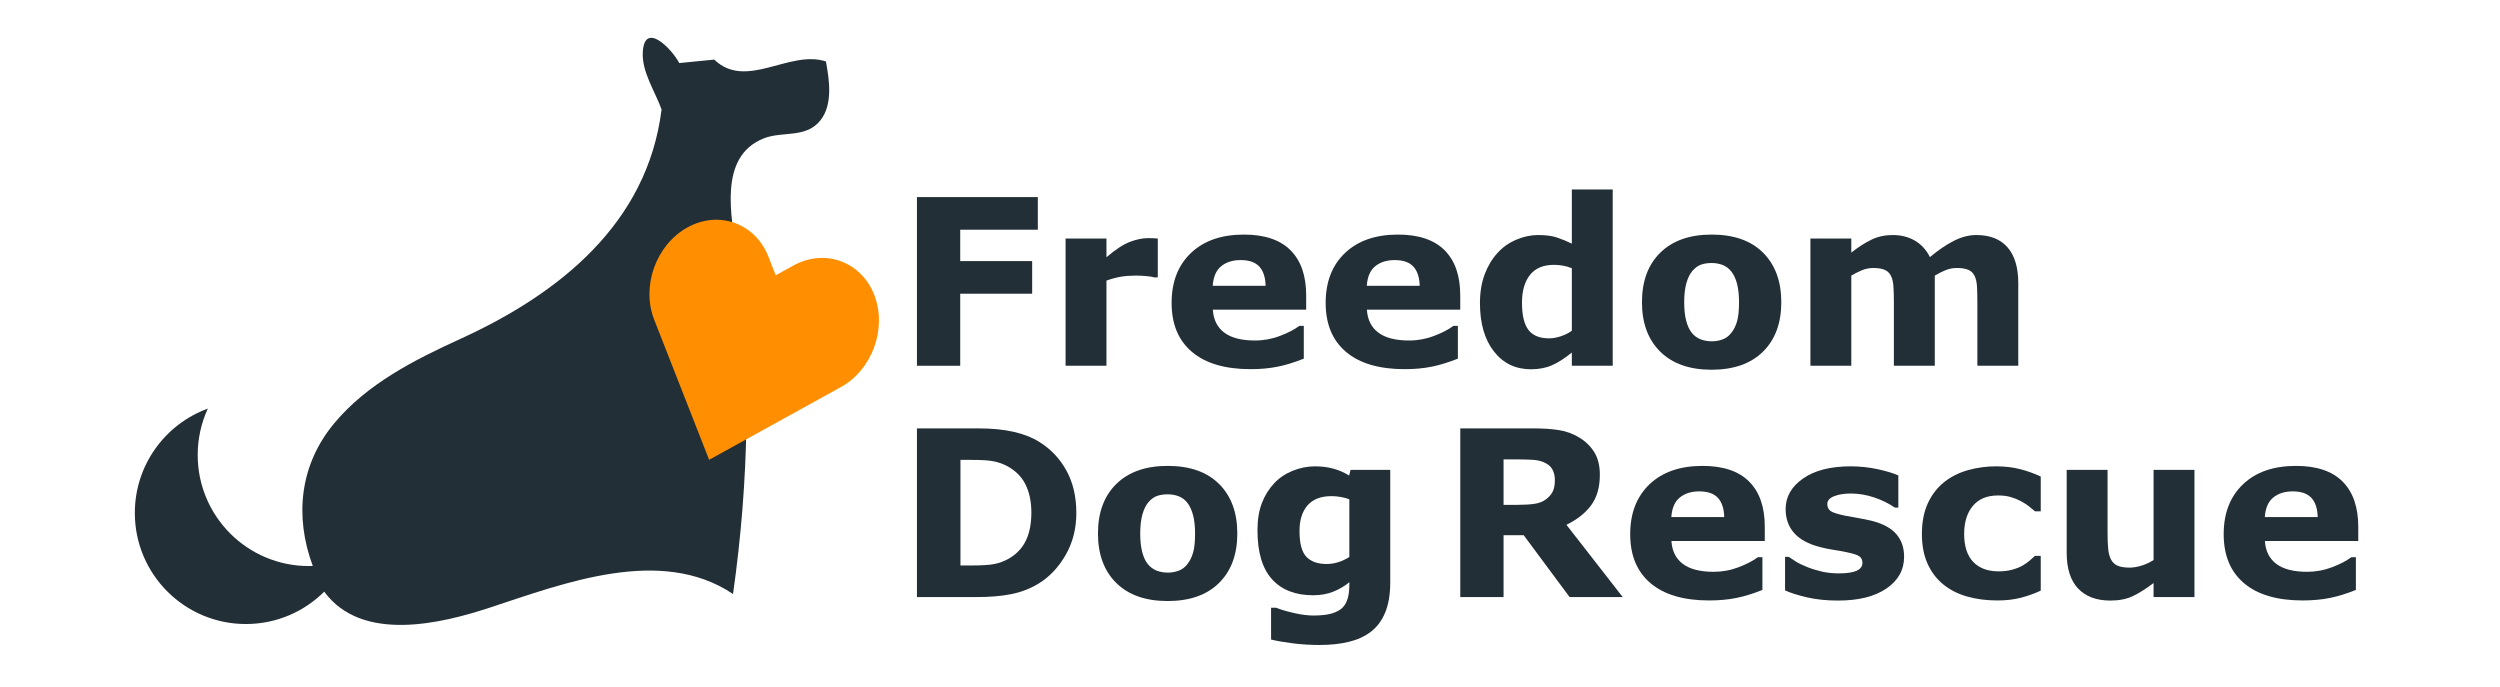
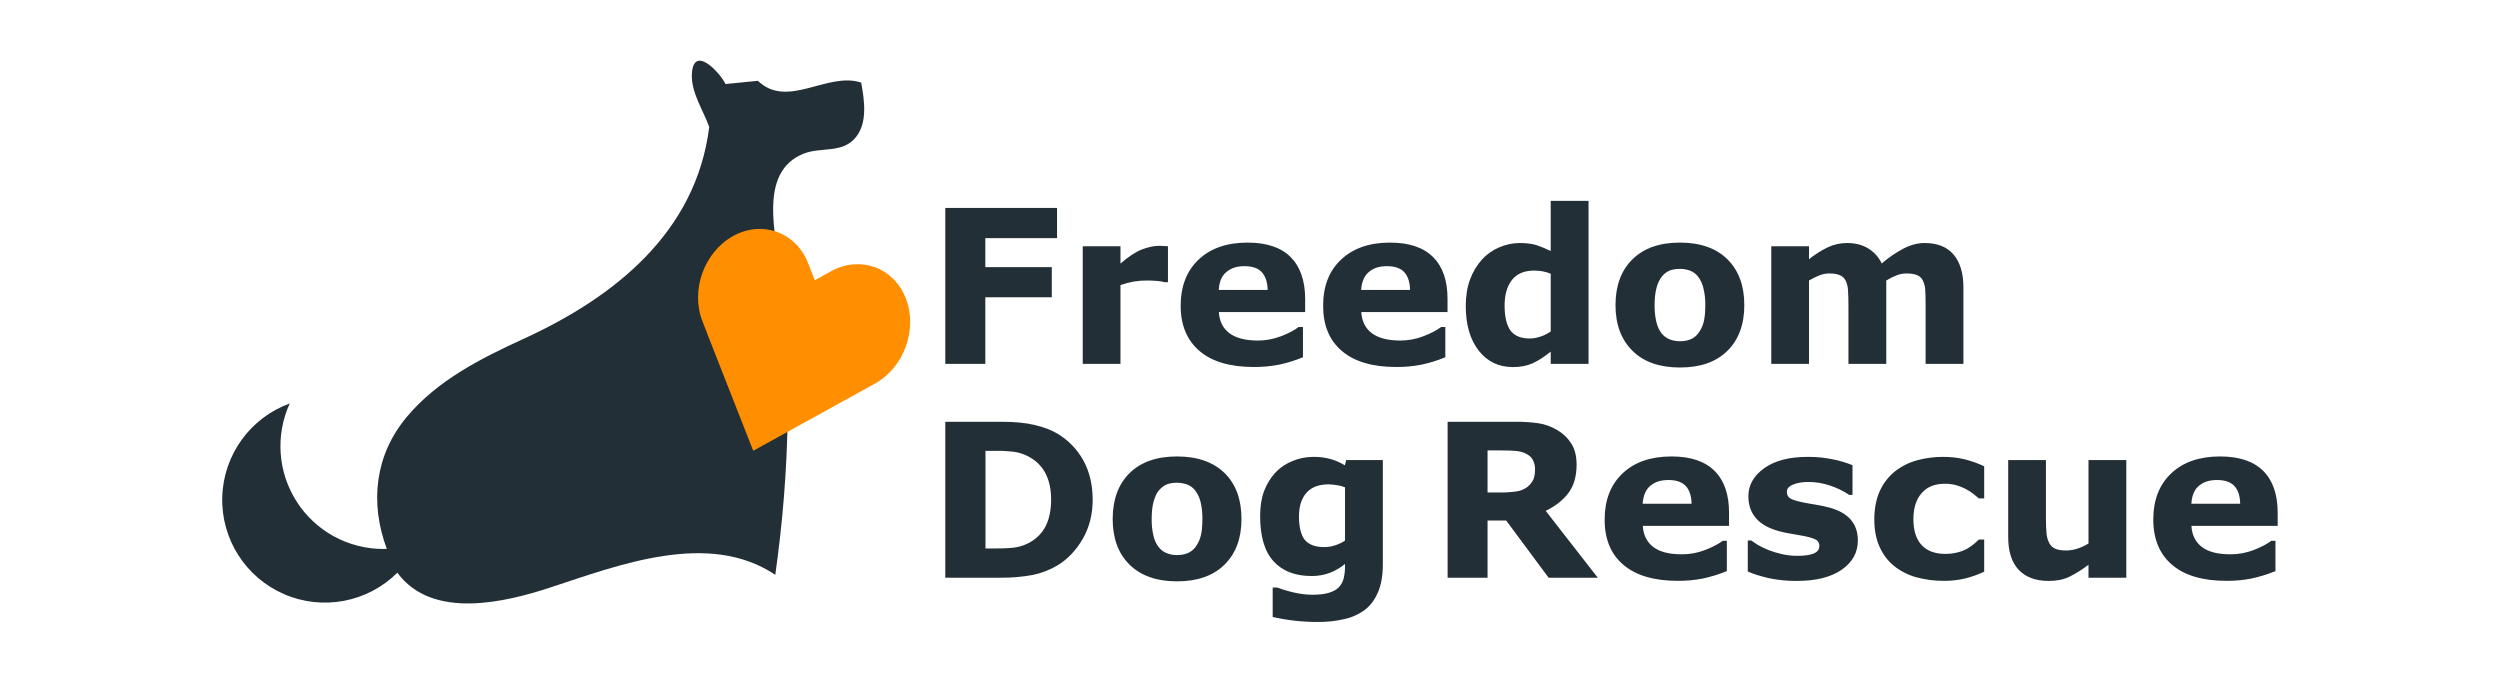
- <svg xmlns="http://www.w3.org/2000/svg" width="13038.4" height="3581.6" viewBox="0 0 13038.4 3581.6">
-   <g id="Layer_2" data-name="Layer 2">
-     <path d="M4307.6,320.6c-190.1-63.3-415.4,151.1-582.6-9.8l-182.4,18.1c-37.4-72.7-183.7-224.4-190.4-53.2-4,101.8,65.1,202.8,98.1,295.1-73.9,595.9-535.1,961.9-1049.6,1196.8-239.4,109.3-485.2,233.5-657,439.3-180.6,216.4-208.7,485.5-112.4,744.7-7,.3-14,.5-21,.5-319.9,0-579.2-259.3-579.2-579.2a576.9,576.9,0,0,1,52.8-241.9c-222.1,81-380.7,294.1-380.7,544.3,0,319.9,259.3,579.2,579.2,579.2,159.4,0,303.8-64.5,408.5-168.8,197.4,269.2,614.3,165.1,862,83.8C2938.4,3043,3446.4,2845.1,3823,3098c83.2-589.4,97-1182.5,18.4-1773.2-25.8-193.5-97.9-506.4,140.5-602.6,99.4-40,222,.9,297.2-94.9C4344.7,543.8,4325.2,417.4,4307.6,320.6Z" fill="#232f36" />
-     <path d="M4559.4,1537.5h0c-68.3-174.2-258.2-242.8-422-152.4l-91.7,50.6-38.2-97.4c-68.3-174.2-258.2-242.8-422-152.3h0c-163.8,90.4-242,306.9-173.7,481.1l38.2,97.5L3698.4,2398l595.7-328.8,91.6-50.6C4549.5,1928.2,4627.7,1711.7,4559.4,1537.5Z" fill="#ff8f00" />
-     <path d="M5412.6,1198H5007.9v163.7h375.2v170.1H5007.9v375.8H4782.2V1027.9h630.4Z" fill="#232f36" />
-     <path d="M6038.3,1446.8h-18.9c-9-3.2-23.6-5.5-43.6-7.1s-36.8-2.4-50.1-2.4q-45.4,0-80.2,5.9t-74.9,20.1v444.3H5557.4V1244.1h213.2v97.5q70.2-60.3,122.1-80.1c34.5-13.1,66.4-19.7,95.5-19.7,7.4,0,15.9.2,25.3.6s17.7.9,24.8,1.7Z" fill="#232f36" />
-     <path d="M6812.2,1615.1H6325.4c3.2,52,22.9,91.8,59.4,119.4s90.1,41.3,161,41.3a360.3,360.3,0,0,0,130.5-24.2q63.3-24.1,99.9-52h23.6v170.8q-72,28.9-135.9,41.9t-141.2,13q-199.6,0-306-89.8t-106.3-255.8q0-164.2,100.7-260.2t276.2-96.1q161.8,0,243.4,81.9t81.5,235.4Zm-211.5-124.6q-1.8-66.7-33.1-100.4t-97.5-33.7q-61.4,0-101,31.9t-44.3,102.2Z" fill="#232f36" />
-     <path d="M7615.7,1615.1H7128.9q4.7,78,59.4,119.4t161,41.3a360.3,360.3,0,0,0,130.5-24.2q63.3-24.1,99.9-52h23.6v170.8q-72,28.9-135.9,41.9t-141.2,13q-199.6,0-306-89.8t-106.4-255.8q0-164.2,100.8-260.2t276.2-96.1q161.8,0,243.4,81.9t81.5,235.4Zm-211.5-124.6q-1.8-66.7-33.1-100.4c-20.9-22.5-53.3-33.7-97.5-33.7q-61.4,0-101,31.9t-44.3,102.2Z" fill="#232f36" />
-     <path d="M8410.9,1907.6H8197.7v-69.1q-54.9,44.9-102.7,66.1t-110.4,21.3q-120.9,0-193.5-93.3t-72.6-251.7q0-84.5,24.5-149.8t67-111.9q40-44.4,97.3-68.9t114.5-24.5q59.6,0,97.7,12.7a664.3,664.3,0,0,1,78.2,32.2V988.3h213.2ZM8197.7,1725V1398.9a213.6,213.6,0,0,0-47.2-13.6,283,283,0,0,0-45.4-4.1q-83.7,0-125.5,52.4t-41.9,145.2q0,97.7,33.6,141.7t107.9,44.1c19.2,0,39.7-3.6,61.3-10.9S8181.2,1736.8,8197.7,1725Z" fill="#232f36" />
-     <path d="M9290.1,1576.2q0,163.6-95.5,257.8t-267.9,94.3q-172.5,0-267.9-94.3t-95.4-257.8q0-164.9,96-258.8t267.3-94q173.7,0,268.5,94.6T9290.1,1576.2Zm-261.8,161.2q20.7-25.4,31-61.1t10.4-99c0-39-3.6-71.6-10.6-98s-17-47.5-29.6-63.3-27.8-27.5-45.5-34.2a160.5,160.5,0,0,0-57.3-10.1q-30.7,0-54.7,8.3c-15.9,5.5-31.2,16.6-45.7,33.1-13,15.4-23.4,36.4-31.1,63.2s-11.5,60.5-11.5,101q0,54.5,10.1,94.3c6.7,26.6,16.5,47.9,29.5,64.1s27.7,26.6,45.2,33.6,37.5,10.7,60,10.7a157.3,157.3,0,0,0,55.2-9.8Q9010,1760.5,9028.3,1737.4Z" fill="#232f36" />
-     <path d="M10090.6,1437.3v470.3H9877.3V1576.2q0-48.5-2.4-82.5c-1.5-22.6-5.9-41-13-55.2a64.6,64.6,0,0,0-32.1-31q-21.6-9.7-60.6-9.8a153.9,153.9,0,0,0-60.9,12.7,452.2,452.2,0,0,0-53.1,26.9v470.3H9441.9V1244.1h213.3v73.3c36.5-28.8,71.6-51.2,105-67.4s70.4-24.2,110.9-24.2q65.5,0,115.7,29.2t78.5,86q63.6-53.7,123.8-84.5t118-30.7q107.4,0,163.1,64.4t55.8,185.5v431.9h-213.3V1576.2q0-49-2-82.8c-1.4-22.4-5.7-40.7-12.7-54.9s-17.4-24.5-31.9-31-35.1-9.8-61.5-9.8a152.8,152.8,0,0,0-52,9.2Q10127.3,1416.1,10090.6,1437.3Z" fill="#232f36" />
-     <path d="M5613.5,2675q0,122.9-56.1,220t-141.8,149.2q-64.5,39-141.2,54.4t-182,15.3H4782.2V2234.2h319.1q107.4,0,185.5,18t131.1,51.1q91.1,55.6,143.3,149.8T5613.5,2675Zm-234.6-1.8q0-86.8-31.6-148.6T5247.2,2428a259.4,259.4,0,0,0-71.2-23.3c-24.2-4.2-60.8-6.2-109.6-6.2h-57.3v550.6h57.3c54,0,93.5-2.5,118.8-7.4a257.8,257.8,0,0,0,73.8-26.9q62.1-35.4,91-94.8T5378.9,2673.2Z" fill="#232f36" />
-     <path d="M6453,2782.5q0,163.6-95.4,257.9t-267.9,94.2q-172.5,0-267.9-94.2t-95.5-257.9q0-164.9,96-258.8t267.4-93.9q173.7,0,268.5,94.5T6453,2782.5Zm-261.7,161.3c13.8-17,24.1-37.3,31-61.2s10.4-56.8,10.4-98.9q0-58.5-10.7-98.1t-29.5-63.2q-18.9-24.3-45.5-34.3t-57.3-10q-30.7,0-54.7,8.2t-45.8,33.1q-19.5,23.1-31,63.2t-11.5,101.1c0,36.2,3.3,67.6,10.1,94.2s16.5,48,29.5,64.1a112.3,112.3,0,0,0,45.2,33.7q26.3,10.7,59.9,10.6a157.8,157.8,0,0,0,55.3-9.7C6164.2,2970.1,6179.1,2959.1,6191.3,2943.8Z" fill="#232f36" />
-     <path d="M7250.6,3037.7q0,93.5-26.6,157.2t-74.4,99.8q-47.9,36.6-115.5,52.9t-152.7,16.2a1114.3,1114.3,0,0,1-136.2-8.2c-44.7-5.6-83.4-12.2-116.1-20.1v-166H6655q39,15.3,95,28t100.3,12.7q58.9,0,95.9-10.9c24.6-7.3,43.3-17.6,56.3-31s21.1-28.8,26.6-48.5,8.2-43.3,8.2-70.9v-12.4a315.5,315.5,0,0,1-84.9,49.7q-46.6,18.3-103.9,18.3-139.2,0-214.8-83.9t-75.5-255.2q0-82.2,23-141.8t64.9-104q39-41.4,95.9-64.4t116.5-23.1c35.8,0,68.4,4.3,97.7,12.7s55.9,20.2,79.9,35.2l7.8-29.5h206.7Zm-213.3-132.9V2604.1c-12.2-5.1-27.1-9.2-44.8-12.2s-33.6-4.4-47.7-4.4q-83.7,0-125.6,48.2t-41.8,134.4q0,95.7,35.6,133.5t105.8,37.8a198.9,198.9,0,0,0,62.5-10A237,237,0,0,0,7037.3,2904.8Z" fill="#232f36" />
-     <path d="M8463.1,3113.9H8186l-239.3-322.5H7841.6v322.5H7615.9V2234.2h380.5q78,0,134.1,8.9a289.1,289.1,0,0,1,105.1,38.4q49.6,29.5,78.9,76.5t29.3,117.9q0,97.5-45.2,158.9T8169.5,2737Zm-353.9-610.3q0-33-13.6-56.7t-46.7-37.2q-22.9-9.4-53.7-11.5t-71.5-2.1h-82.1V2633h69.7q54.3,0,91-5.3c24.4-3.6,44.9-11.6,61.4-24.2s27.3-25.7,34.6-40.5S8109.2,2528.4,8109.2,2503.6Z" fill="#232f36" />
-     <path d="M9204,2821.5H8717.1q4.8,78,59.4,119.3t161,41.4a363.3,363.3,0,0,0,130.6-24.2q63.1-24.3,99.8-52h23.7v170.7q-72.1,29-135.9,41.9t-141.2,13q-199.8,0-306.1-89.8T8502.1,2786q0-164.2,100.7-260.2t276.2-96q161.8,0,243.4,81.8T9204,2747Zm-211.5-124.7q-1.8-66.7-33.1-100.4t-97.5-33.7q-61.5,0-101,31.9t-44.3,102.2Z" fill="#232f36" />
-     <path d="M9930.6,2903.6q0,102.8-92.1,165.7t-252.3,62.9q-88.7,0-160.7-16.5t-115.8-36.6V2904.2h19.5c10.7,7.5,23,15.6,36.9,24.5s33.8,18.4,59.4,28.7q33.2,13.5,75,23.3t89.8,9.7q62.7,0,92.8-13.8t30.1-41.1c0-16.1-5.9-27.9-17.7-35.2s-34.2-14.2-67.3-20.9q-23.7-5.4-64.1-11.5a709.1,709.1,0,0,1-73.6-15.1q-90.4-23.7-134.1-73.6t-43.7-124.3q0-95.7,90.7-159.2t247.8-63.6a663.3,663.3,0,0,1,142.7,15.1q68.3,15.2,106.6,32.2v167.8h-18.3q-47.2-32.5-107.8-52.9a381.7,381.7,0,0,0-122.6-20.4c-34.3,0-63.1,4.8-86.6,14.2s-35.1,22.9-35.1,40.2c0,15.8,5.3,27.7,15.9,36s35.7,16.6,75.1,24.8c21.6,4.4,45,8.6,70,12.7s50.1,9.4,75.3,15.7q83.9,21.9,124.1,68.8T9930.6,2903.6Z" fill="#232f36" />
-     <path d="M10417.5,3131.6q-86.8,0-158.7-20.6t-124.9-63.8q-52.6-43.2-81.6-108.7t-28.9-153.6q0-92.8,31-160.2t86.6-111.6q53.7-42,124-61.5a543.7,543.7,0,0,1,146-19.5q67.9,0,125.2,14.8a601,601,0,0,1,107,38.4v181.4h-30.1c-8.3-7.1-18.2-15.4-29.8-24.8s-25.9-18.7-42.8-27.8a282,282,0,0,0-53.1-21.6q-28.9-8.5-67.2-8.5-85.1,0-130.7,54t-45.7,146.9q0,95.7,46.9,145.3t133,49.6q40,0,72.3-9.1t53.4-21.6a262.2,262.2,0,0,0,35.4-24.8c10.2-8.7,19.6-17.1,28.3-25.4h30.1v181.4a592,592,0,0,1-104.9,37.5Q10483.7,3131.6,10417.5,3131.6Z" fill="#232f36" />
-     <path d="M11444.9,3113.9h-213.3v-73.2q-59,44.9-108,68.2t-116.8,23.3q-109.8,0-169.1-63.2t-59.2-186.7V2450.5h213.2v329q0,50.3,3.3,83.6t15,55.3a68.2,68.2,0,0,0,34,31.9q22.8,10,63.5,10,27.2,0,60.3-10a259.3,259.3,0,0,0,63.8-29.6V2450.5h213.3Z" fill="#232f36" />
-     <path d="M12299.2,2821.5h-486.8q4.6,78,59.3,119.3t161,41.4a363.3,363.3,0,0,0,130.6-24.2q63.2-24.3,99.8-52h23.7v170.7q-72.1,29-135.9,41.9t-141.2,13q-199.8,0-306.1-89.8T11597.3,2786q0-164.2,100.7-260.2t276.2-96q162,0,243.4,81.8t81.6,235.4Zm-211.5-124.7q-1.8-66.7-33.1-100.4t-97.5-33.7q-61.5,0-101,31.9t-44.3,102.2Z" fill="#232f36" />
-   </g>
+ <svg xmlns="http://www.w3.org/2000/svg" width="2948.3" height="805.1" viewBox="0 0 2948.3 805.1">
+   <path fill="#232f36" d="M1015.6 97.4c-39.7-13.3-86.8 31.6-121.8-2.1l-38.1 3.8c-7.8-15.2-38.4-46.9-39.8-11.1-.8 21.3 13.6 42.4 20.5 61.7-15.5 124.5-111.9 201-219.4 250.1-50 22.9-101.4 48.9-137.3 91.9-37.8 45.2-43.7 101.5-23.5 155.7h-4.4a121.2 121.2 0 0 1-110.1-171.6 121.1 121.1 0 1 0 126.9 199.6c41.3 56.3 128.4 34.5 180.2 17.5 80.6-26.4 186.8-67.8 265.5-15 17.4-123.2 20.3-247.1 3.8-370.6-5.3-40.5-20.4-105.9 29.4-126 20.8-8.4 46.4.2 62.1-19.8 13.8-17.5 9.7-43.9 6-64.1z" />
+   <path fill="#ff8f00" d="M1068.2 351.7c-14.2-36.4-53.9-50.7-88.2-31.8l-19.1 10.6-8-20.4c-14.3-36.4-54-50.7-88.2-31.8-34.3 18.9-50.6 64.1-36.3 100.5l7.9 20.4 52 132.4 124.5-68.7 19.1-10.6c34.3-18.9 50.6-64.1 36.3-100.6z" />
+   <path fill="#232f36" d="M1246.6 280.8H1162V315h78.4v35.6H1162v78.5h-47.2V245.2h131.8zm130.8 52h-4a35.9 35.9 0 0 0-9.1-1.5c-4.2-.3-7.7-.5-10.5-.5a102.9 102.9 0 0 0-16.7 1.2 112.1 112.1 0 0 0-15.7 4.2v92.9h-44.5V290.4h44.5v20.4c9.8-8.4 18.3-14 25.5-16.7s13.9-4.2 20-4.2l5.3.2c2 0 3.7.2 5.2.3zm161.8 35.2h-101.8c.7 10.8 4.8 19.2 12.4 24.9s18.8 8.7 33.7 8.7a75.5 75.5 0 0 0 27.3-5.1c8.8-3.4 15.7-7 20.8-10.9h5v35.7a160 160 0 0 1-28.4 8.8 149.6 149.6 0 0 1-29.5 2.7c-27.9 0-49.2-6.2-64-18.8s-22.3-30.3-22.3-53.4 7.1-41.1 21.1-54.4 33.3-20.1 57.7-20.1q33.9 0 50.9 17.1t17.1 49.2zm-44.2-26.1c-.3-9.3-2.6-16.3-7-21s-11.1-7-20.3-7-15.6 2.2-21.2 6.7-8.6 11.5-9.2 21.3zm212.1 26.1h-101.7c.6 10.8 4.8 19.2 12.4 24.9s18.8 8.7 33.6 8.7a75.1 75.1 0 0 0 27.3-5.1c8.8-3.4 15.8-7 20.9-10.9h4.9v35.7a157.5 157.5 0 0 1-28.4 8.8 148.9 148.9 0 0 1-29.5 2.7c-27.8 0-49.1-6.2-64-18.8s-22.2-30.3-22.2-53.4 7-41.1 21.1-54.4 33.2-20.1 57.7-20.1c22.6 0 39.5 5.7 50.9 17.1s17 27.8 17 49.2zm-44.2-26.1q-.3-13.9-6.9-21c-4.4-4.7-11.2-7-20.4-7s-15.6 2.2-21.1 6.7-8.6 11.5-9.3 21.3zm210.5 87.2h-44.6v-14.4c-7.7 6.2-14.8 10.8-21.5 13.8s-14.3 4.4-23.1 4.4c-16.8 0-30.3-6.5-40.4-19.5s-15.2-30.5-15.2-52.6c0-11.8 1.7-22.2 5.1-31.3a71.8 71.8 0 0 1 14-23.4 57.3 57.3 0 0 1 20.4-14.4 60.5 60.5 0 0 1 23.9-5.1c8.3 0 15.1.9 20.4 2.6a146.7 146.7 0 0 1 16.4 6.8v-59.1h44.6zm-44.6-38.2v-68.1a45.4 45.4 0 0 0-9.9-2.9 66.4 66.4 0 0 0-9.5-.8c-11.6 0-20.4 3.6-26.2 10.9s-8.8 17.4-8.8 30.4 2.4 23.5 7.1 29.6 12.2 9.2 22.5 9.2a38.1 38.1 0 0 0 12.8-2.3 44.9 44.9 0 0 0 12-6zm228.3-31.1q0 34.2-19.9 53.9c-13.3 13.2-32 19.7-56 19.7s-42.7-6.5-56-19.7-20-31.1-20-53.9 6.7-41 20.1-54.1 32-19.6 55.9-19.6 42.9 6.6 56.1 19.8 19.8 31.1 19.8 53.9zm-54.7 33.7a34.7 34.7 0 0 0 6.5-12.7c1.4-5 2.2-11.9 2.2-20.7a78.8 78.8 0 0 0-2.3-20.5 35.2 35.2 0 0 0-6.1-13.2 21.9 21.9 0 0 0-9.5-7.2 34 34 0 0 0-12-2.1 37.1 37.1 0 0 0-11.5 1.7 23.8 23.8 0 0 0-9.5 6.9 36.7 36.7 0 0 0-6.5 13.3c-1.6 5.6-2.4 12.6-2.4 21.1a81.5 81.5 0 0 0 2.1 19.7c1.4 5.5 3.4 10 6.2 13.4a23 23 0 0 0 9.4 7 32.8 32.8 0 0 0 12.5 2.2 32.2 32.2 0 0 0 11.6-2 20.4 20.4 0 0 0 9.3-6.9zm222.1-62.7v98.3h-44.6v-69.3c0-6.7-.2-12.5-.5-17.2a29.5 29.5 0 0 0-2.7-11.5 13.4 13.4 0 0 0-6.8-6.5q-4.5-2.1-12.6-2.1a31.2 31.2 0 0 0-12.7 2.7 89.8 89.8 0 0 0-11.2 5.6v98.3h-44.5V290.4h44.5v15.3a119.1 119.1 0 0 1 22-14 52.3 52.3 0 0 1 23.2-5.1c9.1 0 17.2 2 24.2 6.1a42.2 42.2 0 0 1 16.4 18 135.9 135.9 0 0 1 25.9-17.7c8.4-4.3 16.6-6.4 24.6-6.4 15 0 26.4 4.5 34.1 13.5s11.7 21.9 11.7 38.7v90.3h-44.6v-69.3c0-6.8-.1-12.6-.4-17.3a29 29 0 0 0-2.7-11.4 12.5 12.5 0 0 0-6.7-6.5c-3-1.4-7.3-2.1-12.8-2.1a34.2 34.2 0 0 0-10.9 1.9 84.2 84.2 0 0 0-12.9 6.4zm-935.9 258.7c0 17.1-3.9 32.5-11.7 46s-17.8 24-29.7 31.2a93.3 93.3 0 0 1-29.5 11.4 199.7 199.7 0 0 1-38 3.2h-64.9V497.4h66.7c15 0 27.9 1.2 38.8 3.8s20 6 27.4 10.6a84.2 84.2 0 0 1 30 31.3c7.2 13.2 10.9 28.6 10.9 46.4zm-49-.3c0-12.2-2.2-22.5-6.7-31.1s-11.3-15.3-20.9-20.2a54.3 54.3 0 0 0-14.9-4.9 156.1 156.1 0 0 0-22.9-1.3h-12v115.1h12c11.3 0 19.6-.5 24.8-1.5a53.5 53.5 0 0 0 15.5-5.6c8.6-5 15-11.6 19-19.9s6.1-18.5 6.1-30.6zm224.5 22.8q0 34.2-20 53.9c-13.3 13.1-31.9 19.7-56 19.7s-42.7-6.6-56-19.7-19.9-31.1-19.9-53.9 6.7-41 20-54.1 32-19.6 55.9-19.6 42.9 6.6 56.2 19.7 19.8 31.2 19.8 54zm-54.7 33.7a35.8 35.8 0 0 0 6.4-12.8c1.5-5 2.2-11.8 2.2-20.7a80.3 80.3 0 0 0-2.2-20.5 36.9 36.9 0 0 0-6.2-13.2 21.9 21.9 0 0 0-9.5-7.1 37.1 37.1 0 0 0-23.4-.4c-3.3 1.1-6.5 3.5-9.6 6.9s-4.8 7.6-6.5 13.2-2.4 12.7-2.4 21.1a80.9 80.9 0 0 0 2.1 19.7 34.1 34.1 0 0 0 6.2 13.4 22.7 22.7 0 0 0 9.5 7.1 32.4 32.4 0 0 0 12.5 2.2 33.9 33.9 0 0 0 11.5-2 22 22 0 0 0 9.4-6.9zm221.4 19.6c0 13.1-1.8 24-5.6 32.9s-8.8 15.8-15.5 20.9a62.6 62.6 0 0 1-24.2 11 134.5 134.5 0 0 1-31.9 3.4 236.7 236.7 0 0 1-52.7-5.9v-34.7h5.4a147.3 147.3 0 0 0 19.9 5.9 99.9 99.9 0 0 0 20.9 2.6c8.2 0 14.9-.7 20.1-2.3s9-3.7 11.7-6.5a23.1 23.1 0 0 0 5.6-10.1 57.4 57.4 0 0 0 1.7-14.8v-2.6a65.4 65.4 0 0 1-17.7 10.4 60.4 60.4 0 0 1-21.8 3.8c-19.4 0-34.3-5.8-44.9-17.5s-15.7-29.5-15.7-53.4c0-11.4 1.6-21.3 4.8-29.6a66.7 66.7 0 0 1 13.5-21.8 56.7 56.7 0 0 1 20.1-13.4 64.2 64.2 0 0 1 24.3-4.8 73.3 73.3 0 0 1 20.5 2.6 64.8 64.8 0 0 1 16.7 7.4l1.6-6.2h43.2zm-44.6-27.7v-62.9a38.8 38.8 0 0 0-9.3-2.5 64.9 64.9 0 0 0-10-1c-11.7 0-20.4 3.4-26.3 10.1s-8.7 16.1-8.7 28.1 2.5 22.6 7.4 27.9 12.4 7.9 22.2 7.9a41.6 41.6 0 0 0 13-2.1 48.4 48.4 0 0 0 11.7-5.5zm298.1 43.7h-58l-50-67.4h-22v67.4h-47.1V497.4h79.5a187 187 0 0 1 28 1.8 62.2 62.2 0 0 1 22 8.1 47.7 47.7 0 0 1 16.5 16c4.1 6.5 6.1 14.7 6.1 24.6 0 13.6-3.1 24.7-9.4 33.2s-15.3 15.7-27 21.4zm-74-127.6a23.6 23.6 0 0 0-2.9-11.9c-1.9-3.2-5.1-5.8-9.7-7.7a37 37 0 0 0-11.3-2.4c-4.2-.3-9.2-.5-14.9-.5h-17.2v49.6h14.6a125.4 125.4 0 0 0 19-1.2 27.5 27.5 0 0 0 12.9-5 24.6 24.6 0 0 0 7.2-8.5c1.5-3.1 2.3-7.2 2.3-12.4zm228.8 66.5h-101.7c.6 10.8 4.8 19.1 12.4 24.9s18.8 8.6 33.6 8.6a75 75 0 0 0 27.3-5c8.8-3.4 15.8-7 20.9-10.9h4.9v35.7a166 166 0 0 1-28.4 8.8 148.9 148.9 0 0 1-29.5 2.7q-41.7 0-64-18.8t-22.2-53.5q0-34.4 21.1-54.4t57.7-20c22.6 0 39.5 5.7 50.9 17.1s17 27.8 17 49.2zm-44.2-26.1q-.3-14-6.9-21c-4.4-4.7-11.2-7-20.4-7s-15.6 2.2-21.1 6.6-8.6 11.6-9.3 21.4zm196.1 43.2c0 14.3-6.4 25.9-19.2 34.7s-30.5 13.1-52.8 13.1a151.7 151.7 0 0 1-33.6-3.4c-10-2.4-18.1-4.9-24.2-7.7v-36.6h4.1c2.2 1.6 4.8 3.3 7.7 5.2a97.2 97.2 0 0 0 12.4 6 112.3 112.3 0 0 0 15.7 4.8 80.8 80.8 0 0 0 18.8 2.1c8.7 0 15.2-1 19.4-2.9s6.3-4.8 6.3-8.6a8.3 8.3 0 0 0-3.7-7.4c-2.5-1.5-7.2-2.9-14.1-4.4-3.3-.7-7.8-1.5-13.4-2.4a139.4 139.4 0 0 1-15.4-3.1c-12.6-3.3-21.9-8.4-28-15.4s-9.1-15.6-9.1-26q0-19.9 18.9-33.3t51.8-13.2a137.5 137.5 0 0 1 29.8 3.1 124.6 124.6 0 0 1 22.3 6.7v35.1h-3.8a90.6 90.6 0 0 0-22.5-11 78.8 78.8 0 0 0-25.7-4.3c-7.1 0-13.2 1-18 3s-7.4 4.7-7.4 8.4 1.1 5.8 3.3 7.5 7.5 3.5 15.7 5.2c4.5.9 9.4 1.8 14.7 2.6s10.4 2 15.7 3.3c11.7 3.1 20.3 7.9 25.9 14.4s8.4 14.7 8.4 24.5zm101.8 47.7a123 123 0 0 1-33.2-4.3 73.4 73.4 0 0 1-26.1-13.4 60.4 60.4 0 0 1-17-22.7c-4.1-9.1-6.1-19.8-6.1-32.1s2.2-24.1 6.5-33.5a63.3 63.3 0 0 1 18.1-23.3 74.1 74.1 0 0 1 25.9-12.9 114.5 114.5 0 0 1 30.5-4 107.7 107.7 0 0 1 26.2 3 126.1 126.1 0 0 1 22.4 8.1v37.9h-6.3l-6.2-5.2a60.6 60.6 0 0 0-20.1-10.3 49.1 49.1 0 0 0-14-1.8c-11.9 0-21 3.8-27.4 11.3s-9.5 17.8-9.5 30.7 3.3 23.5 9.8 30.4 15.8 10.3 27.8 10.3a54.3 54.3 0 0 0 15.1-1.9 43.5 43.5 0 0 0 11.2-4.5 53.7 53.7 0 0 0 7.4-5.2c2.1-1.8 4.1-3.5 5.9-5.3h6.3v37.9a125 125 0 0 1-22 7.9 103.8 103.8 0 0 1-25.2 2.9zm214.8-3.7H2463V666a131.8 131.8 0 0 1-22.6 14.2c-6.8 3.3-15 4.9-24.4 4.9q-23 0-35.4-13.2t-12.3-39v-90.3h44.5v68.8c0 7 .3 12.8.7 17.5a30.1 30.1 0 0 0 3.2 11.5 14.1 14.1 0 0 0 7.1 6.7c3.1 1.4 7.6 2.1 13.2 2.1a43.6 43.6 0 0 0 12.6-2.1 54.2 54.2 0 0 0 13.4-6.2v-98.3h44.6zm178.5-61.1h-101.7c.6 10.8 4.8 19.1 12.4 24.9s18.8 8.6 33.6 8.6a75 75 0 0 0 27.3-5c8.8-3.4 15.8-7 20.9-10.9h4.9v35.7a166 166 0 0 1-28.4 8.8 148.2 148.2 0 0 1-29.5 2.7q-41.7 0-63.9-18.8t-22.3-53.5q0-34.4 21.1-54.4c14-13.3 33.3-20 57.7-20 22.6 0 39.5 5.7 50.9 17.1s17 27.8 17 49.2zm-44.2-26.1q-.3-14-6.9-21c-4.4-4.7-11.1-7-20.4-7s-15.6 2.2-21.1 6.6-8.6 11.6-9.2 21.4z" />
</svg>
